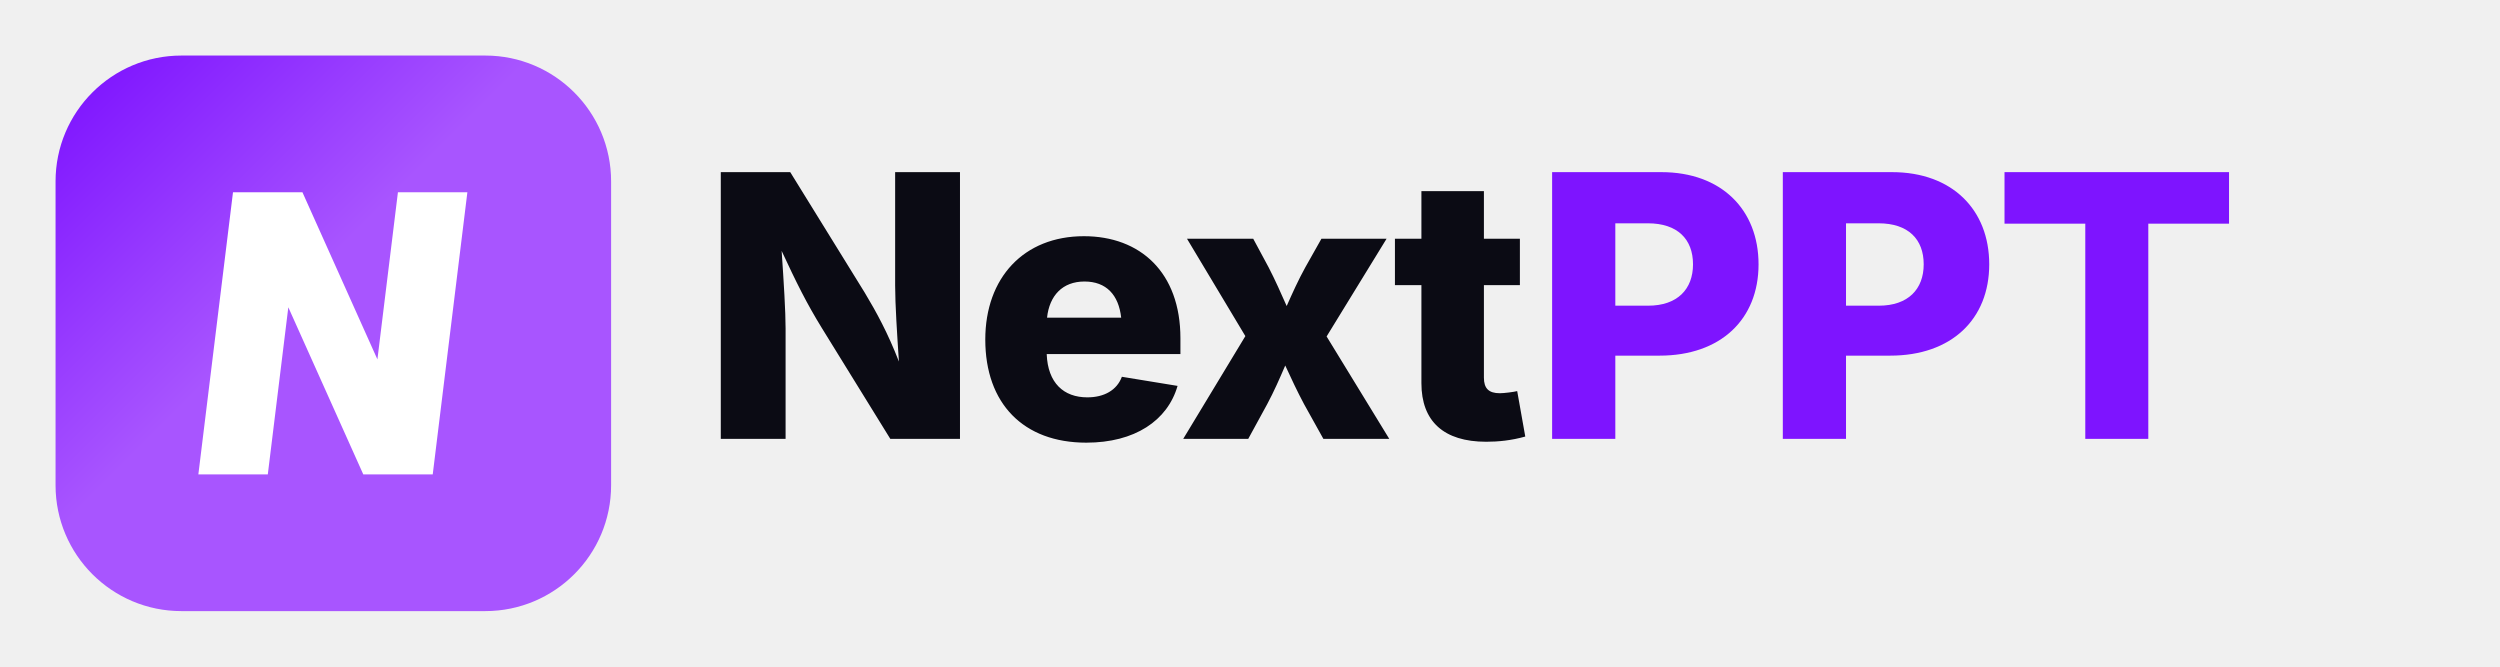
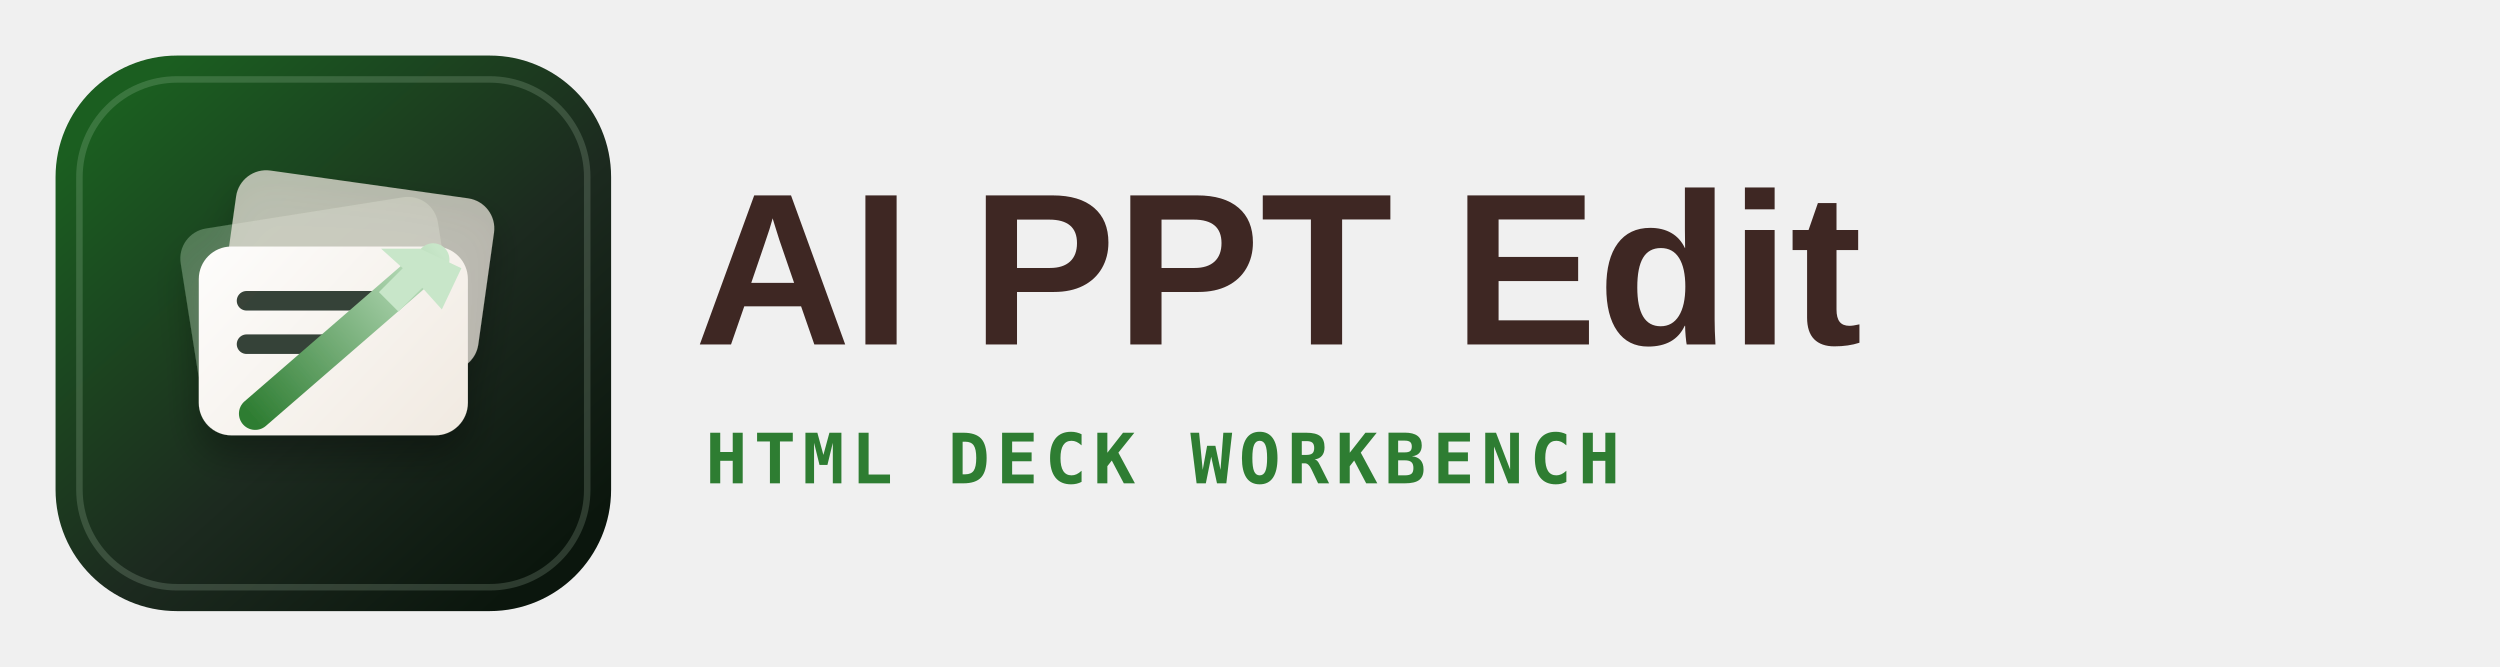
<svg xmlns="http://www.w3.org/2000/svg" width="900" height="240" viewBox="0 0 900 240" fill="none">
-   <defs>
-     <linearGradient id="lk-grad" x1="20" y1="20" x2="220" y2="220" gradientUnits="userSpaceOnUse">
-       <stop stop-color="#7e14ff" />
-       <stop offset="1" stop-color="#a855ff" />
-     </linearGradient>
-   </defs>
-   <g transform="translate(20 20) scale(0.390625)">
-     <rect width="512" height="512" rx="116" fill="url(#lk-grad)" />
-     <path transform="translate(31 0) skewX(-7)" d="M148 126 L212 126 L300 280 L300 126 L364 126 L364 386 L300 386 L212 232 L212 386 L148 386 Z" fill="#ffffff" />
+   <g transform="translate(20 20) scale(.390625)">
+     <defs>
+       <linearGradient id="mark-bg" x1="64" y1="42" x2="448" y2="470" gradientUnits="userSpaceOnUse">
+         <stop stop-color="#1b5e20" />
+         <stop offset=".58" stop-color="#1c2a1f" />
+         <stop offset="1" stop-color="#0b160d" />
+       </linearGradient>
+       <linearGradient id="mark-card" x1="130" y1="126" x2="382" y2="362" gradientUnits="userSpaceOnUse">
+         <stop stop-color="#ffffff" />
+         <stop offset="1" stop-color="#f0e9e0" />
+       </linearGradient>
+       <linearGradient id="mark-line" x1="176" y1="328" x2="352" y2="178" gradientUnits="userSpaceOnUse">
+         <stop stop-color="#2e7d32" />
+         <stop offset="1" stop-color="#c8e6c9" />
+       </linearGradient>
+       <filter id="mark-shadow" x="84" y="92" width="350" height="320" color-interpolation-filters="sRGB" filterUnits="userSpaceOnUse">
+         <feDropShadow dx="0" dy="18" stdDeviation="16" flood-color="#000000" flood-opacity=".3" />
+       </filter>
+     </defs>
+     <rect x="0" y="0" width="512" height="512" rx="112" fill="url(#mark-bg)" />
+     <rect x="22" y="22" width="468" height="468" rx="90" stroke="#c8e6c9" stroke-opacity=".18" stroke-width="6" />
+     <g filter="url(#mark-shadow)">
+       <rect x="122" y="144" width="240" height="160" rx="28" fill="#c8e6c9" opacity=".32" transform="rotate(-9 242 224)" />
+       <rect x="158" y="118" width="240" height="160" rx="28" fill="#f0e9e0" opacity=".72" transform="rotate(8 278 198)" />
+       <rect x="132" y="176" width="248" height="174" rx="30" fill="url(#mark-card)" />
+       <path d="M176 226h134M176 266h86" stroke="#1c2a1f" stroke-width="18" stroke-linecap="round" opacity=".88" />
+       <path d="M184 330 348 188" stroke="url(#mark-line)" stroke-width="30" stroke-linecap="round" />
+       <path d="m336 178 38 18-18 38-18-20-22 22-18-18 22-22-20-18Z" fill="#c8e6c9" />
+     </g>
  </g>
-   <text x="252" y="158" font-family="Inter, 'Helvetica Neue', Arial, sans-serif" font-size="132" font-weight="800" letter-spacing="-3" fill="#0b0b14">Next<tspan fill="#7e14ff">PPT</tspan>
-   </text>
+   <text x="250" y="124" font-family="Montserrat, Avenir Next, Helvetica Neue, Arial, sans-serif" font-size="78" font-weight="900" fill="#3e2723">AI PPT Edit</text>
+   <text x="254" y="174" font-family="Source Code Pro, Menlo, monospace" font-size="25" font-weight="700" letter-spacing="2.4" fill="#2e7d32">HTML DECK WORKBENCH</text>
</svg>
